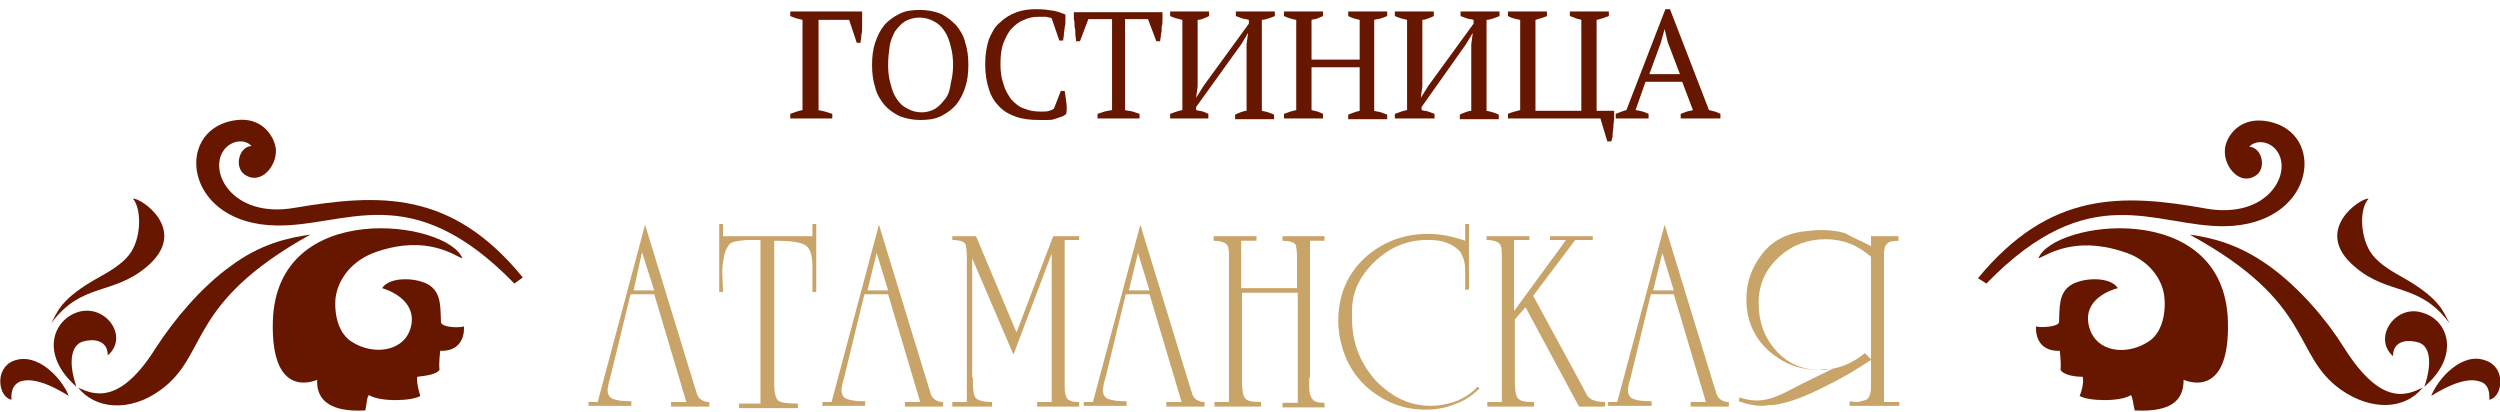
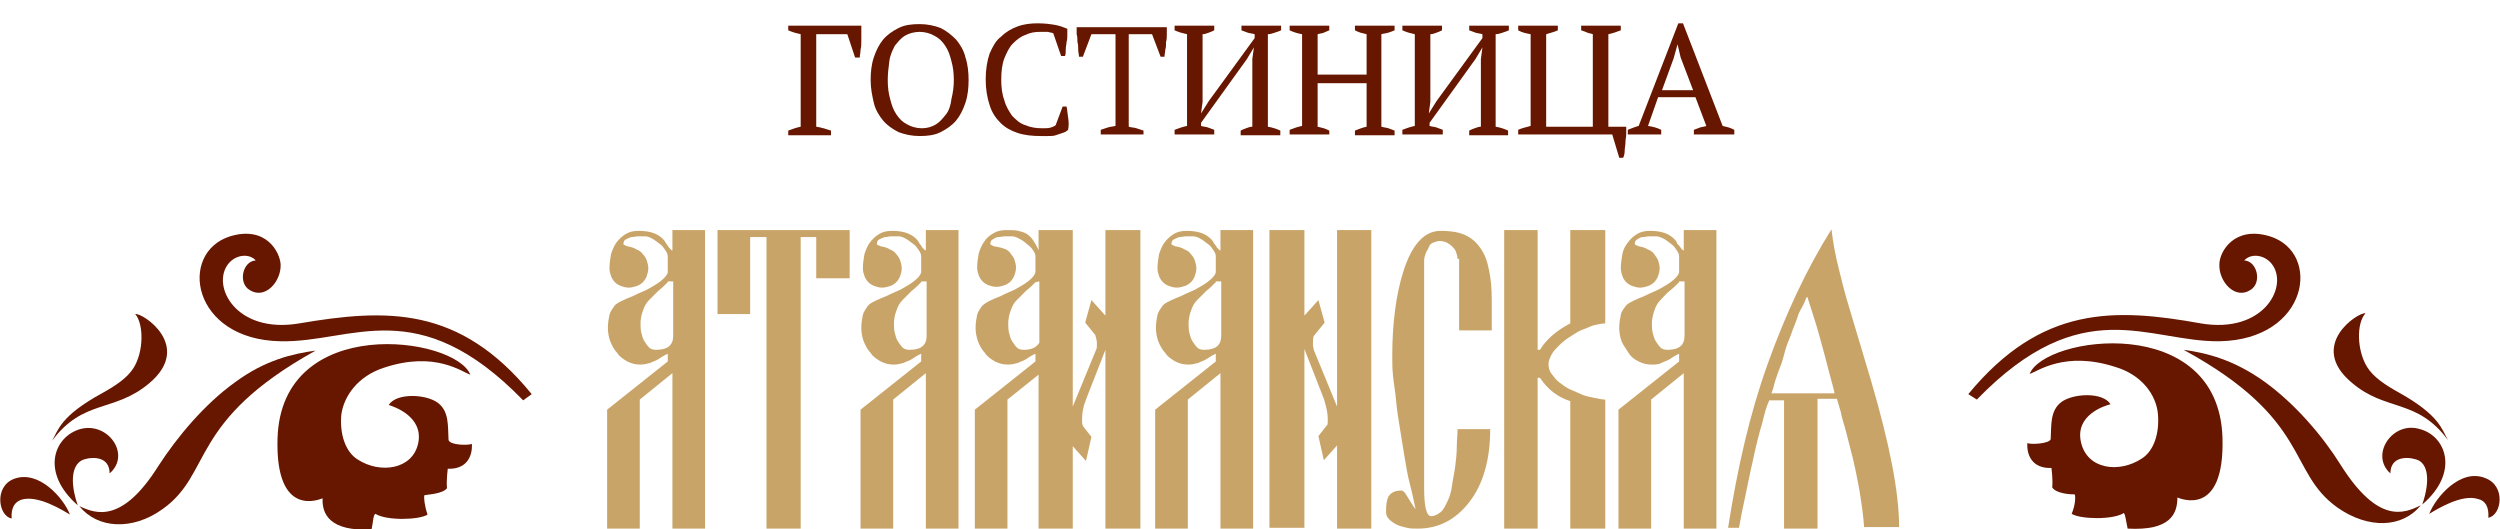
- <svg xmlns="http://www.w3.org/2000/svg" version="1.1" id="hotelAtaman" x="0px" y="0px" viewBox="0 0 327.1 53.8" style="enable-background:new 0 0 327.1 53.8;" xml:space="preserve">
-   <style type="text/css">
- 	.hotel-title-0{fill:#671700;}
- 	.hotel-title-1{fill:#C9A468;}
- </style>
-   <path class="hotel-title-0" d="M67.3,37.1l1.1-0.8c-9.3-11.4-18.7-11-29.9-9.1c-8.2,1.4-11.4-4.9-9.1-7.7c1-1.2,2.7-1.3,3.5-0.4  c-1.7,0.1-2.3,2.9-0.8,3.8c2,1.3,4.1-1.1,4-3.3c-0.1-1.6-1.9-5-6.5-3.6c-6.7,2.1-5,13.3,6.5,13.5C45.3,29.7,53.7,23.1,67.3,37.1  L67.3,37.1z" />
-   <path class="hotel-title-0" d="M6.7,42.3c0.8-1.4,1.1-3.2,6.4-6.1c1.8-1,3.3-2,4.1-3.3c1.3-2.1,1.3-5.6,0.2-6.9c0.9-0.2,7.5,4.1,1.8,8.9  C14.7,38.7,10.7,36.9,6.7,42.3L6.7,42.3z" />
-   <path class="hotel-title-0" d="M1.5,52.3c-1.7-0.3-2.3-4.1,0.3-5.1C5,46,8.2,49.7,9,51.8c-1-0.6-4.2-2.6-6.3-1.9C1.9,50.2,1.4,50.9,1.5,52.3  L1.5,52.3z" />
-   <path class="hotel-title-0" d="M10,50.6c-4.8-4.2-3.1-8.8,0.3-9.8c3.6-1,6.6,3.3,3.8,5.7c0-2.1-2-2.2-3.3-1.8C9.3,45.2,8.9,47.4,10,50.6  L10,50.6z" />
-   <path class="hotel-title-0" d="M10.2,50.7c2.1,1,5.5,2.3,10.2-5.2c2.4-3.7,5.9-7.9,9.8-10.7c3.9-2.9,7.5-3.7,10.4-4.1  c-16.4,9.1-13.2,15.8-19.7,20.4C17,53.9,12.5,53.6,10.2,50.7L10.2,50.7z" />
-   <path class="hotel-title-0" d="M60.5,33.8c-1-0.3-4.5-3.1-11.1-0.9C46,34,44.2,36.6,43.9,39c-0.2,2.4,0.5,4.7,2.1,5.7c2.9,1.9,7.1,1.3,7.8-2.1  c0.7-3.4-3.1-4.7-3.8-4.9c1-1.6,4.8-1.4,6.3-0.3c1.5,1.1,1.3,3,1.4,4.8c0.2,0.7,2.6,0.7,3,0.5c0.1,1.5-0.6,3.3-3.1,3.2  c0,0-0.2,1.5-0.1,2.5c-0.5,0.7-2.3,0.8-2.9,0.9c-0.1,0.3,0,1.3,0.4,2.5c-1.1,0.7-5.3,0.8-6.7-0.1c-0.3,0.1-0.3,1.1-0.5,2  c-5.4,0.3-6.4-2-6.3-4c-0.3,0.1-6.1,2.7-5.8-7.7C36.2,25.8,58.6,28.9,60.5,33.8L60.5,33.8z" />
-   <path class="hotel-title-0" d="M259.9,37.1c13.6-14,22-7.4,31.2-7.5c11.5-0.2,13.2-11.4,6.5-13.5c-4.6-1.4-6.5,2-6.5,3.6c-0.1,2.2,2,4.6,4,3.3  c1.5-0.9,0.9-3.7-0.8-3.8c0.8-0.9,2.5-0.8,3.5,0.4c2.3,2.8-0.9,9.1-9.1,7.7c-11.1-2-20.5-2.3-29.9,9.1L259.9,37.1L259.9,37.1z" />
-   <path class="hotel-title-0" d="M320.5,42.3c-4-5.4-8-3.6-12.4-7.4c-5.7-4.8,0.9-9.1,1.8-8.9c-1.2,1.3-1.1,4.8,0.2,6.9c0.8,1.3,2.3,2.3,4.1,3.3  C319.4,39.1,319.7,40.9,320.5,42.3L320.5,42.3z" />
-   <path class="hotel-title-0" d="M325.7,52.3c0.1-1.4-0.4-2.2-1.3-2.4c-2.1-0.7-5.3,1.3-6.3,1.9c0.8-2.1,4-5.9,7.2-4.6  C328,48.2,327.4,52,325.7,52.3L325.7,52.3z" />
-   <path class="hotel-title-0" d="M317.2,50.6c1.1-3.2,0.7-5.4-0.8-5.8c-1.3-0.4-3.3-0.3-3.3,1.8c-2.7-2.4,0.3-6.8,3.8-5.7  C320.3,41.8,322,46.5,317.2,50.6L317.2,50.6z" />
-   <path class="hotel-title-0" d="M317,50.7c-2.3,2.9-6.7,3.1-10.7,0.3c-6.5-4.6-3.3-11.3-19.8-20.3c3,0.4,6.5,1.3,10.4,4.1s7.5,7,9.8,10.7  C311.5,53.1,314.8,51.8,317,50.7L317,50.7z" />
-   <path class="hotel-title-0" d="M266.7,33.8c1.9-4.9,24.3-8,24.8,8.2c0.3,10.4-5.5,7.8-5.8,7.7c0,2.1-0.9,4.3-6.4,4c-0.2-0.9-0.3-1.9-0.5-2  c-1.4,0.9-5.6,0.8-6.7,0.1c0.5-1.2,0.5-2.2,0.4-2.5c-0.6,0-2.4-0.1-2.9-0.9c0.1-1-0.1-2.5-0.1-2.5c-2.5,0.1-3.2-1.7-3.1-3.2  c0.4,0.2,2.8,0.1,3-0.5c0.1-1.8-0.1-3.7,1.4-4.8s5.3-1.3,6.3,0.3c-0.8,0.2-4.6,1.4-3.8,4.9c0.8,3.5,4.9,4,7.8,2.1  c1.6-1,2.3-3.3,2.1-5.7c-0.2-2.5-2.1-5.1-5.5-6.1C271.2,30.8,267.7,33.5,266.7,33.8L266.7,33.8z" />
-   <g>
-     <path class="hotel-title-0" d="M107,14.4c0.7,0.1,1.3,0.3,1.9,0.5v0.6h-5.5v-0.6c0.5-0.2,1.1-0.4,1.6-0.5V2.6c-0.3-0.1-0.5-0.1-0.8-0.2   c-0.3-0.1-0.6-0.2-0.8-0.3V1.5h9.4c0,0.3,0,0.6,0,0.9c0,0.3,0,0.7,0,1.1c0,0.4,0,0.7-0.1,1.1c0,0.4-0.1,0.7-0.1,1h-0.5l-1-3h-4   V14.4z" />
-     <path class="hotel-title-0" d="M114.1,8.5c0-1,0.1-2,0.4-2.9c0.3-0.9,0.7-1.7,1.2-2.3c0.5-0.6,1.2-1.1,2-1.5c0.8-0.4,1.7-0.5,2.7-0.5   s1.9,0.2,2.7,0.5c0.8,0.4,1.4,0.9,2,1.5c0.5,0.6,1,1.4,1.2,2.3c0.3,0.9,0.4,1.9,0.4,2.9s-0.1,2-0.4,2.9c-0.3,0.9-0.7,1.7-1.2,2.3   c-0.5,0.6-1.2,1.1-2,1.5c-0.8,0.4-1.7,0.5-2.7,0.5s-1.9-0.2-2.7-0.5c-0.8-0.4-1.5-0.9-2-1.5c-0.5-0.6-1-1.4-1.2-2.3   C114.2,10.5,114.1,9.5,114.1,8.5z M116.2,8.5c0,0.9,0.1,1.7,0.3,2.4c0.2,0.8,0.4,1.4,0.8,2c0.4,0.6,0.8,1,1.4,1.3   c0.5,0.3,1.2,0.5,1.9,0.5c0.7,0,1.3-0.2,1.8-0.5c0.5-0.3,0.9-0.8,1.3-1.3s0.6-1.2,0.7-2c0.2-0.8,0.3-1.6,0.3-2.4   c0-0.9-0.1-1.7-0.3-2.4c-0.2-0.8-0.4-1.4-0.8-2s-0.8-1-1.4-1.3c-0.5-0.3-1.2-0.5-1.9-0.5c-0.7,0-1.4,0.2-1.9,0.5   c-0.5,0.3-0.9,0.8-1.3,1.3c-0.3,0.6-0.6,1.2-0.7,2C116.3,6.8,116.2,7.6,116.2,8.5z" />
-     <path class="hotel-title-0" d="M138.8,11.9h0.5c0.1,0.4,0.1,0.8,0.2,1.4c0.1,0.6,0.1,1.1,0,1.6c-0.2,0.2-0.4,0.3-0.7,0.4   c-0.3,0.1-0.6,0.2-0.9,0.3s-0.6,0.1-1,0.1c-0.3,0-0.6,0-0.9,0c-1.1,0-2.1-0.1-3-0.4c-0.9-0.3-1.6-0.7-2.2-1.3   c-0.6-0.6-1.1-1.3-1.4-2.3c-0.3-0.9-0.5-2-0.5-3.3c0-1.3,0.2-2.4,0.5-3.3c0.4-0.9,0.8-1.7,1.5-2.2c0.6-0.6,1.3-1,2.1-1.3   c0.8-0.3,1.7-0.4,2.6-0.4c0.9,0,1.6,0.1,2.2,0.2s1.1,0.3,1.6,0.5c0,0.2,0,0.5,0,0.8c0,0.3,0,0.6-0.1,0.9c0,0.3-0.1,0.6-0.1,0.9   s-0.1,0.6-0.1,0.8h-0.5l-1-2.9c-0.1-0.1-0.4-0.1-0.7-0.2c-0.3,0-0.7,0-1,0c-0.7,0-1.3,0.1-1.9,0.4c-0.6,0.2-1.1,0.6-1.6,1.1   s-0.8,1.2-1.1,1.9c-0.3,0.8-0.4,1.7-0.4,2.8c0,0.9,0.1,1.8,0.4,2.6c0.2,0.8,0.6,1.4,1,2c0.5,0.5,1,1,1.7,1.2   c0.7,0.3,1.4,0.4,2.2,0.4c0.4,0,0.8,0,1.1-0.1s0.5-0.2,0.6-0.3L138.8,11.9z" />
-     <path class="hotel-title-0" d="M149.2,15.5h-5.6v-0.6c0.3-0.1,0.6-0.2,0.9-0.3s0.6-0.1,1-0.2V2.5h-3.1l-1.1,2.9h-0.5c0-0.3-0.1-0.6-0.1-0.9   c0-0.3,0-0.7-0.1-1c0-0.4,0-0.7-0.1-1c0-0.3,0-0.6,0-0.9h11.6c0,0.3,0,0.6,0,0.9c0,0.3,0,0.7-0.1,1c0,0.4,0,0.7-0.1,1   c0,0.3-0.1,0.6-0.1,0.9h-0.5l-1.1-2.9h-3v11.9c0.3,0.1,0.7,0.1,1,0.2c0.3,0.1,0.6,0.2,0.9,0.3V15.5z" />
-     <path class="hotel-title-0" d="M158.2,15.5h-5.1v-0.6c0.5-0.2,1.1-0.4,1.6-0.5V2.6c-0.3-0.1-0.5-0.1-0.8-0.2c-0.3-0.1-0.6-0.2-0.8-0.3V1.5   h5.1v0.6c-0.2,0.1-0.4,0.2-0.7,0.3c-0.2,0.1-0.5,0.2-0.8,0.2v8.7l-0.2,1.5l1-1.6l5.9-8.1V2.6c-0.3-0.1-0.6-0.1-0.9-0.2   c-0.3-0.1-0.5-0.2-0.8-0.3V1.5h5.1v0.6c-0.2,0.1-0.5,0.2-0.8,0.3s-0.6,0.2-0.9,0.2v11.9c0.6,0.1,1.2,0.3,1.6,0.5v0.6h-5.1v-0.6   c0.2-0.1,0.4-0.2,0.7-0.3c0.3-0.1,0.5-0.2,0.8-0.2V5.8l0.2-1.5l-0.9,1.5l-5.9,8.2v0.4c0.3,0.1,0.6,0.1,0.9,0.2   c0.3,0.1,0.5,0.2,0.7,0.3V15.5z" />
-     <path class="hotel-title-0" d="M173,15.5H168v-0.6c0.5-0.2,1.1-0.4,1.6-0.5V2.6c-0.6-0.1-1.2-0.3-1.6-0.5V1.5h5.1v0.6   c-0.2,0.1-0.5,0.2-0.7,0.3s-0.5,0.1-0.8,0.2v5.2h6.3V2.6c-0.3-0.1-0.5-0.1-0.8-0.2s-0.5-0.2-0.7-0.3V1.5h5.1v0.6   c-0.2,0.1-0.5,0.2-0.8,0.3c-0.3,0.1-0.6,0.1-0.9,0.2v11.9c0.3,0.1,0.6,0.1,0.9,0.2c0.3,0.1,0.5,0.2,0.8,0.3v0.6h-5.1v-0.6   c0.5-0.2,1-0.4,1.5-0.5V8.8h-6.3v5.6c0.3,0.1,0.5,0.1,0.8,0.2s0.5,0.2,0.7,0.3V15.5z" />
-     <path class="hotel-title-0" d="M187.6,15.5h-5.1v-0.6c0.5-0.2,1.1-0.4,1.6-0.5V2.6c-0.3-0.1-0.5-0.1-0.8-0.2c-0.3-0.1-0.6-0.2-0.8-0.3V1.5   h5.1v0.6c-0.2,0.1-0.4,0.2-0.7,0.3s-0.5,0.2-0.8,0.2v8.7l-0.2,1.5l1-1.6l5.9-8.1V2.6c-0.3-0.1-0.6-0.1-0.9-0.2   c-0.3-0.1-0.5-0.2-0.8-0.3V1.5h5.1v0.6c-0.2,0.1-0.5,0.2-0.8,0.3s-0.6,0.2-0.9,0.2v11.9c0.6,0.1,1.2,0.3,1.6,0.5v0.6h-5.1v-0.6   c0.2-0.1,0.4-0.2,0.7-0.3c0.3-0.1,0.5-0.2,0.8-0.2V5.8l0.2-1.5l-0.9,1.5L186,14v0.4c0.3,0.1,0.6,0.1,0.9,0.2s0.5,0.2,0.8,0.3V15.5z   " />
-     <path class="hotel-title-0" d="M197.3,15.5v-0.6c0.4-0.2,0.9-0.3,1.6-0.5V2.6c-0.5-0.1-1.1-0.2-1.6-0.5V1.5h5.1v0.6c-0.4,0.2-0.9,0.3-1.5,0.5   v11.9h6V2.6c-0.2-0.1-0.5-0.1-0.7-0.2s-0.5-0.2-0.8-0.3V1.5h5.1v0.6c-0.5,0.2-1.1,0.4-1.6,0.5v11.9h2.3c0,0.3,0,0.6,0,0.9   c0,0.4-0.1,0.7-0.1,1.1c0,0.4-0.1,0.7-0.1,1.1c0,0.4-0.1,0.7-0.2,0.9h-0.5l-0.9-3H197.3z" />
-     <path class="hotel-title-0" d="M215.8,15.5h-4.4v-0.6c0.5-0.2,1-0.4,1.4-0.5l5.1-13.2h0.6l5.1,13.2c0.3,0.1,0.5,0.1,0.8,0.2   c0.3,0.1,0.5,0.2,0.7,0.3v0.6h-5.2v-0.6c0.3-0.1,0.5-0.2,0.8-0.3c0.3-0.1,0.6-0.1,0.8-0.2l-1.4-3.7h-4.8l-1.3,3.7   c0.6,0.1,1.1,0.2,1.7,0.5V15.5z M215.8,9.7h4l-1.6-4.2l-0.4-1.7h0l-0.5,1.8L215.8,9.7z" />
+ <svg xmlns="http://www.w3.org/2000/svg" id="Слой_1" viewBox="0 0 321.6 68">
+   <style>.st0{fill:#671700}.st1{enable-background:new}.st2{fill:#c9a468}</style>
+   <path class="st0" d="M67.3 51.5l1.1-.8c-9.3-11.4-18.7-11-29.9-9.1-8.2 1.4-11.4-4.9-9.1-7.7 1-1.2 2.7-1.3 3.5-.4-1.7.1-2.3 2.9-.8 3.8 2 1.3 4.1-1.1 4-3.3-.1-1.6-1.9-5-6.5-3.6-6.7 2.1-5 13.3 6.5 13.5 9.2.2 17.6-6.4 31.2 7.6zM6.7 56.7c.8-1.4 1.1-3.2 6.4-6.1 1.8-1 3.3-2 4.1-3.3 1.3-2.1 1.3-5.6.2-6.9.9-.2 7.5 4.1 1.8 8.9-4.5 3.8-8.5 2-12.5 7.4zM1.5 66.7c-1.7-.3-2.3-4.1.3-5.1C5 60.4 8.2 64.1 9 66.2c-1-.6-4.2-2.6-6.3-1.9-.8.3-1.3 1-1.2 2.4zM10 65c-4.8-4.2-3.1-8.8.3-9.8 3.6-1 6.6 3.3 3.8 5.7 0-2.1-2-2.2-3.3-1.8-1.5.5-1.9 2.7-.8 5.9z" />
+   <path class="st0" d="M10.2 65.1c2.1 1 5.5 2.3 10.2-5.2 2.4-3.7 5.9-7.9 9.8-10.7 3.9-2.9 7.5-3.7 10.4-4.1-16.4 9.1-13.2 15.8-19.7 20.4-3.9 2.8-8.4 2.5-10.7-.4z" />
+   <path class="st0" d="M60.5 48.2c-1-.3-4.5-3.1-11.1-.9-3.4 1.1-5.2 3.7-5.5 6.1-.2 2.4.5 4.7 2.1 5.7 2.9 1.9 7.1 1.3 7.8-2.1.7-3.4-3.1-4.7-3.8-4.9 1-1.6 4.8-1.4 6.3-.3 1.5 1.1 1.3 3 1.4 4.8.2.7 2.6.7 3 .5.1 1.5-.6 3.3-3.1 3.2 0 0-.2 1.5-.1 2.5-.5.7-2.3.8-2.9.9-.1.3 0 1.3.4 2.5-1.1.7-5.3.8-6.7-.1-.3.1-.3 1.1-.5 2-5.4.3-6.4-2-6.3-4-.3.1-6.1 2.7-5.8-7.7.5-16.2 22.9-13.1 24.8-8.2zM254.3 51.4c13.6-14 22-7.4 31.2-7.5 11.5-.2 13.2-11.4 6.5-13.5-4.6-1.4-6.5 2-6.5 3.6-.1 2.2 2 4.6 4 3.3 1.5-.9.9-3.7-.8-3.8.8-.9 2.5-.8 3.5.4 2.3 2.8-.9 9.1-9.1 7.7-11.1-2-20.5-2.3-29.9 9.1l1.1.7zM314.9 56.6c-4-5.4-8-3.6-12.4-7.4-5.7-4.8.9-9.1 1.8-8.9-1.2 1.3-1.1 4.8.2 6.9.8 1.3 2.3 2.3 4.1 3.3 5.2 2.9 5.5 4.7 6.3 6.1zM320.1 66.6c.1-1.4-.4-2.2-1.3-2.4-2.1-.7-5.3 1.3-6.3 1.9.8-2.1 4-5.9 7.2-4.6 2.7 1 2.1 4.8.4 5.1zM311.6 64.9c1.1-3.2.7-5.4-.8-5.8-1.3-.4-3.3-.3-3.3 1.8-2.7-2.4.3-6.8 3.8-5.7 3.4.9 5.1 5.6.3 9.7z" />
+   <path class="st0" d="M311.4 65c-2.3 2.9-6.7 3.1-10.7.3-6.5-4.6-3.3-11.3-19.8-20.3 3 .4 6.5 1.3 10.4 4.1s7.5 7 9.8 10.7c4.8 7.6 8.1 6.3 10.3 5.2z" />
+   <path class="st0" d="M261.1 48.1c1.9-4.9 24.3-8 24.8 8.2.3 10.4-5.5 7.8-5.8 7.7 0 2.1-.9 4.3-6.4 4-.2-.9-.3-1.9-.5-2-1.4.9-5.6.8-6.7.1.5-1.2.5-2.2.4-2.5-.6 0-2.4-.1-2.9-.9.1-1-.1-2.5-.1-2.5-2.5.1-3.2-1.7-3.1-3.2.4.2 2.8.1 3-.5.1-1.8-.1-3.7 1.4-4.8s5.3-1.3 6.3.3c-.8.2-4.6 1.4-3.8 4.9.8 3.5 4.9 4 7.8 2.1 1.6-1 2.3-3.3 2.1-5.7-.2-2.5-2.1-5.1-5.5-6.1-6.5-2.1-10 .6-11 .9z" />
+   <g class="st1">
+     <path class="st2" d="M81.9 32.1c.3.1.6.3.8.6.2.2.4.5.5.8.1.3.2.7.2 1 0 .4-.1.7-.2 1-.1.3-.3.6-.5.8-.2.2-.5.4-.8.5s-.7.2-1 .2c-.4 0-.7-.1-1-.2s-.6-.3-.8-.5c-.2-.2-.4-.5-.5-.8-.1-.3-.2-.6-.2-1 0-.6.1-1.2.2-1.8.2-.6.4-1.1.7-1.5.3-.4.7-.8 1.2-1.1.5-.3 1-.4 1.7-.4 1.5 0 2.6.4 3.3 1.3 0 0 .1.1.1.2.1.1.2.3.3.4.1.2.2.3.3.4l.2.2h.1v-2.6h4.2V68h-4.2V48l-4.2 3.4V68h-4.2V52.7l7.8-6.2v-1l-.4.2c-.2.1-.5.3-.8.5s-.7.3-1.1.5c-.4.1-.8.2-1.2.2-.6 0-1.1-.1-1.7-.4-.5-.3-1-.6-1.3-1.1-.4-.4-.7-1-.9-1.5s-.3-1.2-.3-1.7c0-.7.1-1.2.2-1.7.1-.4.4-.8.6-1.1s.6-.5 1-.7c.4-.2.9-.4 1.4-.6.4-.2.8-.4 1.3-.6.5-.2 1-.5 1.5-.8s.9-.6 1.2-.9.5-.6.5-.8v-2c0-.3-.1-.5-.3-.8-.2-.3-.4-.6-.7-.8s-.6-.5-1-.7c-.3-.2-.7-.3-.9-.3h-.9c-.3 0-.6.1-.9.1-.3.1-.5.2-.7.3-.2.1-.3.3-.3.6 0 0 0 .1.1.1s.1.1.2.1.2.1.2.1h.1c.5.1.8.2 1.1.4zm4 4.2c-.4.4-.8.8-1.2 1.1l-1.2 1.2c-.4.4-.6.8-.8 1.4-.2.5-.3 1.1-.3 1.6 0 .4 0 .8.1 1.2.1.4.2.8.4 1.1.2.3.4.6.6.8.2.2.5.3.9.3 1.5 0 2.2-.6 2.2-1.8v-7h-.7zM105 35.8v-5.3h-2V68h-4.4V30.5h-2.1v9.9h-4.2V29.6h17v6.2H105zM114.5 32.1c.3.1.6.3.8.6.2.2.4.5.5.8.1.3.2.7.2 1 0 .4-.1.7-.2 1-.1.3-.3.6-.5.8-.2.2-.5.4-.8.5s-.7.2-1 .2c-.4 0-.7-.1-1-.2s-.6-.3-.8-.5c-.2-.2-.4-.5-.5-.8-.1-.3-.2-.6-.2-1 0-.6.1-1.2.2-1.8.2-.6.4-1.1.7-1.5.3-.4.7-.8 1.2-1.1.5-.3 1-.4 1.7-.4 1.5 0 2.6.4 3.3 1.3 0 0 .1.1.1.2.1.1.2.3.3.4.1.2.2.3.3.4l.2.2h.1v-2.6h4.2V68h-4.2V48l-4.2 3.4V68h-4.2V52.7l7.8-6.2v-1l-.4.2c-.2.1-.5.3-.8.5s-.7.3-1.1.5c-.4.1-.8.2-1.2.2-.6 0-1.1-.1-1.7-.4-.5-.3-1-.6-1.3-1.1-.4-.4-.7-1-.9-1.5s-.3-1.2-.3-1.7c0-.7.1-1.2.2-1.7.1-.4.4-.8.6-1.1s.6-.5 1-.7c.4-.2.9-.4 1.4-.6.4-.2.8-.4 1.3-.6.5-.2 1-.5 1.5-.8s.9-.6 1.2-.9.5-.6.5-.8v-2c0-.3-.1-.5-.3-.8-.2-.3-.4-.6-.7-.8s-.6-.5-1-.7c-.3-.2-.7-.3-.9-.3h-.9c-.3 0-.6.1-.9.1-.3.1-.5.2-.7.3-.2.1-.3.3-.3.6 0 0 0 .1.1.1s.1.1.2.1.2.1.2.1h.1c.5.1.8.2 1.1.4zm4 4.2c-.4.4-.8.8-1.2 1.1l-1.2 1.2c-.4.4-.6.8-.8 1.4-.2.5-.3 1.1-.3 1.6 0 .4 0 .8.1 1.2.1.4.2.8.4 1.1.2.3.4.6.6.8.2.2.5.3.9.3 1.5 0 2.2-.6 2.2-1.8v-7h-.7zM129.2 32c.3.1.6.3.8.6s.4.5.5.8c.1.3.2.7.2 1 0 .4-.1.7-.2 1-.1.3-.3.6-.5.8-.2.2-.5.4-.8.5-.3.1-.7.2-1 .2-.4 0-.7-.1-1-.2-.3-.1-.6-.3-.8-.5-.2-.2-.4-.5-.5-.8-.1-.3-.2-.6-.2-1 0-.6.1-1.2.2-1.8.2-.6.4-1.1.7-1.5.3-.5.7-.8 1.2-1.1.5-.3 1-.4 1.7-.4.6 0 1.1 0 1.5.1.4.1.8.2 1.1.4s.6.5.8.8c.2.3.5.8.7 1.3v-2.6h4.4v22.7l3-7.3c.1-.2.1-.3.1-.5v-.4c0-.3-.1-.6-.2-1l-1.3-1.6.8-2.9 1.8 2v-11h4.5V68h-4.5V45l-2.5 6.4c-.4 1-.5 1.8-.5 2.5v.5c0 .1.1.3.1.4l1.1 1.4-.7 3.1-1.7-1.9V68h-4.4V48.2l-4 3.2V68h-4.2V52.7l7.8-6.2v-1l-.4.2c-.2.1-.5.3-.8.5-.3.2-.7.3-1.1.5-.4.1-.8.2-1.2.2-.6 0-1.1-.1-1.7-.4-.5-.3-1-.6-1.3-1.1-.4-.4-.7-1-.9-1.5-.2-.6-.3-1.2-.3-1.7 0-.7.1-1.2.2-1.7.1-.4.4-.8.6-1.1.3-.3.6-.5 1-.7.4-.2.9-.4 1.4-.6.4-.2.8-.4 1.3-.6.5-.2 1-.5 1.5-.8.5-.3.9-.6 1.2-.9.3-.3.5-.6.5-.9V33c0-.3-.1-.5-.3-.8-.2-.3-.5-.6-.8-.8-.3-.3-.6-.5-1-.7-.3-.2-.7-.3-.9-.3h-.9c-.4 0-.6.1-.9.1s-.5.2-.7.3c-.2.1-.3.3-.3.6 0 0 0 .1.1.1s.1.1.2.1.1.1.2.1h.1c.6.1.9.2 1.2.3zm4 4.3c-.4.4-.8.8-1.2 1.1l-1.2 1.2c-.4.4-.6.8-.8 1.4-.2.5-.3 1.1-.3 1.6 0 .4 0 .8.1 1.2.1.4.2.8.4 1.1.2.3.4.6.6.8.2.2.5.3.9.3 1 0 1.6-.3 2-.9v-7.9l-.5.1zM152.4 32.1c.3.1.6.3.8.6.2.2.4.5.5.8.1.3.2.7.2 1 0 .4-.1.7-.2 1-.1.3-.3.6-.5.8-.2.2-.5.4-.8.5s-.7.2-1 .2c-.4 0-.7-.1-1-.2s-.6-.3-.8-.5c-.2-.2-.4-.5-.5-.8-.1-.3-.2-.6-.2-1 0-.6.1-1.2.2-1.8.2-.6.4-1.1.7-1.5.3-.4.7-.8 1.2-1.1.5-.3 1-.4 1.7-.4 1.5 0 2.6.4 3.3 1.3 0 0 .1.1.1.2.1.1.2.3.3.4.1.2.2.3.3.4l.2.2h.1v-2.6h4.2V68H157V48l-4.2 3.4V68h-4.2V52.7l7.8-6.2v-1l-.4.2c-.2.1-.5.3-.8.5s-.7.3-1.1.5c-.4.1-.8.2-1.2.2-.6 0-1.1-.1-1.7-.4-.5-.3-1-.6-1.3-1.1-.4-.4-.7-1-.9-1.5s-.3-1.2-.3-1.7c0-.7.1-1.2.2-1.7.1-.4.4-.8.6-1.1s.6-.5 1-.7c.4-.2.9-.4 1.4-.6.4-.2.8-.4 1.3-.6.5-.2 1-.5 1.5-.8s.9-.6 1.2-.9.5-.6.5-.8v-2c0-.3-.1-.5-.3-.8-.2-.3-.4-.6-.7-.8s-.6-.5-1-.7c-.3-.2-.7-.3-.9-.3h-.9c-.3 0-.6.1-.9.1-.3.1-.5.2-.7.3-.2.1-.3.3-.3.6 0 0 0 .1.1.1s.1.1.2.1.2.1.2.1h.1c.5.1.8.2 1.1.4zm4 4.2c-.4.4-.8.8-1.2 1.1l-1.2 1.2c-.4.4-.6.8-.8 1.4-.2.5-.3 1.1-.3 1.6 0 .4 0 .8.1 1.2.1.4.2.8.4 1.1.2.3.4.6.6.8.2.2.5.3.9.3 1.5 0 2.2-.6 2.2-1.8v-7h-.7zM172 52.3V29.6h4.4V68H172V57.3l-1.7 1.9-.7-3.1 1.1-1.4c.1-.1.1-.2.1-.4v-.5c0-.7-.2-1.5-.5-2.5l-2.5-6.4v23h-4.5V29.6h4.5v11l1.8-2 .8 2.9-1.3 1.6c-.2.2-.2.5-.2 1v.4c0 .1.1.3.1.5l3 7.3zM187.5 33.3c0-.3-.1-.6-.2-.9s-.3-.5-.5-.7-.5-.4-.7-.5-.6-.2-.9-.2c-.3 0-.5.1-.8.2s-.5.3-.6.6-.3.5-.4.8-.2.6-.2.9v29.2c0 2.5.3 3.7.9 3.7.4 0 .8-.2 1.2-.5s.6-.8.9-1.4.5-1.3.6-2.1.3-1.6.4-2.4.2-1.7.2-2.5.1-1.6.1-2.3h4.2c0 3.9-.9 7.1-2.7 9.4-1.7 2.2-3.9 3.4-6.6 3.4-.5 0-1 0-1.4-.1s-.9-.2-1.3-.4-.7-.4-1-.7-.4-.6-.4-1c0-.9.1-1.5.3-1.9.3-.5.8-.8 1.7-.8.1 0 .3.1.5.4s.3.5.5.8.3.5.5.8.3.4.3.4c-.2-.9-.4-2-.7-3.1s-.5-2.3-.7-3.5-.4-2.4-.6-3.7-.4-2.4-.5-3.6-.3-2.2-.4-3.2-.1-1.9-.1-2.6c0-4.3.5-7.9 1.4-10.8 1.1-3.5 2.7-5.3 4.8-5.3 1.5 0 2.6.2 3.5.7s1.5 1.2 2 2.1.7 1.9.9 3.1.2 2.5.2 3.9v3h-4.2v-9.2zM193.5 68V29.6h4.3V45h.3c.8-1.3 2-2.4 3.9-3.4v-12h4.5v12c-.3 0-.8.1-1.3.2s-1 .4-1.6.6-1.1.6-1.6.9-1 .7-1.4 1.1-.8.8-1 1.2-.4.8-.4 1.2c0 .5.1.9.4 1.3s.6.8 1 1.1.9.7 1.4.9 1.1.5 1.6.7 1.1.3 1.6.4.9.2 1.3.2V68H202V51.6c-1.6-.5-2.9-1.5-3.9-3h-.3V68h-4.3zM212 32.1c.3.1.6.3.8.6s.4.5.5.8.2.7.2 1c0 .4-.1.7-.2 1s-.3.6-.5.8-.5.4-.8.5-.7.2-1 .2c-.4 0-.7-.1-1-.2s-.6-.3-.8-.5-.4-.5-.5-.8-.2-.6-.2-1c0-.6.1-1.2.2-1.8s.4-1.1.7-1.5.7-.8 1.2-1.1 1-.4 1.7-.4c1.5 0 2.6.4 3.3 1.3 0 0 .1.1.1.2s.2.3.3.4.2.3.3.4l.2.2h.1v-2.6h4.2V68h-4.2V48l-4.2 3.4V68h-4.2V52.7l7.8-6.2v-1l-.4.2c-.2.1-.5.3-.8.5s-.7.3-1.1.5-.8.2-1.2.2c-.6 0-1.1-.1-1.7-.4s-1-.6-1.3-1.1-.7-1-.9-1.5-.3-1.2-.3-1.7c0-.7.1-1.2.2-1.7s.4-.8.6-1.1.6-.5 1-.7.9-.4 1.4-.6c.4-.2.8-.4 1.3-.6s1-.5 1.5-.8.9-.6 1.2-.9.5-.6.5-.8v-2c0-.3-.1-.5-.3-.8s-.4-.6-.7-.8-.6-.5-1-.7-.7-.3-.9-.3h-.9c-.4 0-.6.1-.9.1s-.5.2-.7.3-.3.3-.3.6c0 0 0 .1.1.1s.1.1.2.1.2.1.2.1h.1c.5.1.8.2 1.1.4zm4 4.2c-.4.4-.8.8-1.2 1.1s-.8.8-1.2 1.2c-.4.4-.6.8-.8 1.4s-.3 1.1-.3 1.6c0 .4 0 .8.1 1.2s.2.8.4 1.1.4.6.6.8.5.3.9.3c1.5 0 2.2-.6 2.2-1.8v-7h-.7zM229.5 68V51.5h-1.9c-.3.6-.6 1.6-.9 2.9-.4 1.3-.8 2.9-1.2 4.8-.4 1.7-.7 3.3-1 4.7-.3 1.4-.6 2.8-.8 4h-1.4c1.2-7.7 2.8-14.7 5.1-21.1s5-12.2 8.2-17.3c.2 1.7.5 3.3.9 4.9s.8 3.3 1.3 4.9l2.9 9.7c1.2 4.1 2.1 7.7 2.7 10.8s.9 5.8.9 8h-4.5c-.1-1.4-.3-2.9-.6-4.7-.3-1.7-.7-3.7-1.3-5.9-.2-.8-.4-1.6-.6-2.3s-.4-1.3-.5-1.9l-.5-1.7h-2.5V68h-4.3zm6.5-17.4c-.1-.6-.4-1.5-.7-2.7s-.7-2.7-1.2-4.5c-.3-1.1-.6-2.1-.9-3s-.5-1.6-.7-2.2c-.1 0-.2.2-.3.5s-.3.7-.6 1.2-.4 1.1-.7 1.8-.5 1.4-.8 2.1-.5 1.4-.7 2.2-.5 1.4-.7 2-.4 1.1-.5 1.6-.3.8-.3 1h8.1z" />
  </g>
-   <g>
-     <path class="hotel-title-1" d="M77,53.2v-0.6h1.2l6.2-23.2l6.4,20.9c0.2,0.7,0.4,1.2,0.4,1.3c0.3,0.7,0.9,1,1.6,1v0.6h-5v-0.6l2,0l-4.2-14.1   h-3.1l-2.7,11.1c-0.1,0.2-0.1,0.4-0.2,0.7c0,0.3-0.1,0.5-0.1,0.7c0,0.6,0.2,1,0.7,1.2c0.5,0.2,1.3,0.3,2.4,0.3v0.6H77z M82.9,38   l2.7,0L84,33L82.9,38z" />
-     <path class="hotel-title-1" d="M99.6,31.4H98c-0.7,0-1.3,0.1-1.8,0.2c-0.5,0.1-0.8,0.3-1,0.7c-0.2,0.3-0.4,0.8-0.5,1.4   c-0.1,0.6-0.2,1.2-0.2,1.8l0.1,2.7h-0.5v-8.9h0.5v1.6h11.7v-1.6h0.5v8.9h-0.5v-3.3c0-1.5-0.3-2.4-0.9-2.8c-0.6-0.4-1.9-0.6-4.1-0.6   v18v0.8c0,1.1,0.2,1.8,0.5,2.1c0.4,0.3,1.2,0.4,2.6,0.4v0.6h-7.7v-0.6h2.8V31.4z" />
-     <path class="hotel-title-1" d="M107.6,53.2v-0.6h1.2l6.2-23.2l6.4,20.9c0.2,0.7,0.4,1.2,0.4,1.3c0.3,0.7,0.9,1,1.6,1v0.6h-5v-0.6l2,0   l-4.2-14.1h-3.1l-2.7,11.1c-0.1,0.2-0.1,0.4-0.2,0.7c0,0.3-0.1,0.5-0.1,0.7c0,0.6,0.2,1,0.7,1.2c0.5,0.2,1.3,0.3,2.4,0.3v0.6H107.6   z M113.5,38l2.7,0l-1.5-4.9L113.5,38z" />
-     <path class="hotel-title-1" d="M127.3,49.4V50c0,1.1,0.1,1.8,0.4,2.1s1,0.5,2.1,0.5v0.6h-5.2v-0.6h1.9v-19c0-0.9-0.1-1.5-0.2-1.7   c-0.2-0.3-0.8-0.5-1.7-0.5v-0.5h3.1l5.3,12.6l4.8-12.6h3.4v0.5h-1.9v18v1.2c0,0.7,0.1,1.2,0.3,1.5c0.2,0.3,0.7,0.5,1.4,0.5h0.2v0.6   h-5.5v-0.6h1.9V33.2l-5,13.2l-5.4-12.6V49.4z" />
-     <path class="hotel-title-1" d="M141.8,53.2v-0.6h1.2l6.2-23.2l6.4,20.9c0.2,0.7,0.4,1.2,0.4,1.3c0.3,0.7,0.9,1,1.6,1v0.6h-5v-0.6l2,0   l-4.2-14.1h-3.1l-2.7,11.1c-0.1,0.2-0.1,0.4-0.2,0.7c0,0.3-0.1,0.5-0.1,0.7c0,0.6,0.2,1,0.7,1.2c0.5,0.2,1.3,0.3,2.4,0.3v0.6H141.8   z M147.7,38l2.7,0l-1.5-4.9L147.7,38z" />
-     <path class="hotel-title-1" d="M171.3,49.4v1.2c0,0.7,0.1,1.2,0.4,1.6s0.8,0.5,1.6,0.5v0.6h-5.5v-0.6h2V38.3h-7.3v11.1v0.4   c0,1.2,0.1,1.9,0.4,2.3c0.3,0.4,1,0.5,2.1,0.5v0.6h-6.1v-0.6h1.9V33.3c0-0.7-0.1-1.2-0.4-1.4c-0.2-0.2-0.8-0.4-1.6-0.4v-0.6h5.6   v0.6h-2v6.2h7.3v-4c0-0.9-0.1-1.5-0.2-1.7c-0.2-0.3-0.8-0.5-1.7-0.5v-0.6h5.5v0.6h-1.9V49.4z" />
-     <path class="hotel-title-1" d="M193.6,50.8c-1,1-2.1,1.7-3.3,2.1c-1.2,0.5-2.5,0.7-3.8,0.7c-2.6,0-4.9-0.8-7-2.4c-2.2-1.7-3.5-3.9-4.1-6.6   c-0.1-0.4-0.2-0.9-0.2-1.3c-0.1-0.5-0.1-0.9-0.1-1.3c0-3.3,1.1-6,3.4-8.2c2.3-2.1,5.1-3.2,8.3-3.2c1.6,0,3.2,0.3,4.9,0.9v-2.2h0.5   v8.6h-0.5v-2c0-0.6,0-1.2-0.1-1.6c-0.1-0.5-0.3-0.9-0.5-1.3c-0.4-0.5-1-0.9-1.7-1.2c-0.8-0.3-1.5-0.4-2.3-0.4h-0.4   c-2.5,0-4.8,0.9-6.8,2.8c-2,1.9-3,4-3,6.5v1c0,3.2,1.1,5.9,3.2,8.2c2.1,2.1,4.4,3.2,7.1,3.2c1.1,0,2.2-0.2,3.3-0.6   c1-0.4,2-1,2.8-1.9L193.6,50.8z" />
-     <path class="hotel-title-1" d="M198.2,41.8v7.6v0.4c0,1.2,0.1,1.9,0.4,2.3c0.3,0.4,1,0.5,2.1,0.5v0.6h-6.1v-0.6h1.9V33.2   c0-0.7-0.1-1.2-0.4-1.4c-0.2-0.2-0.8-0.4-1.6-0.4v-0.5h5.6v0.5h-2v9.3l6.8-9.3h-2.1v-0.5h5.6v0.5h-2.3l-5.5,7.3l6.3,11.6   c0.5,1,0.8,1.5,0.8,1.5c0.4,0.5,1.1,0.8,2.3,0.8v0.6h-3.4l-7-13L198.2,41.8z" />
-     <path class="hotel-title-1" d="M210.4,53.2v-0.6h1.2l6.2-23.2l6.4,20.9c0.2,0.7,0.4,1.2,0.4,1.3c0.3,0.7,0.9,1,1.6,1v0.6h-5v-0.6l2,0   l-4.2-14.1H216l-2.7,11.1c-0.1,0.2-0.1,0.4-0.2,0.7c0,0.3-0.1,0.5-0.1,0.7c0,0.6,0.2,1,0.7,1.2c0.5,0.2,1.3,0.3,2.4,0.3v0.6H210.4z    M216.3,38l2.7,0l-1.5-4.9L216.3,38z" />
-     <path class="hotel-title-1" d="M244.8,32.2v-1.3h3.6v0.6c-0.7,0-1.3,0.1-1.5,0.4c-0.3,0.3-0.4,0.7-0.4,1.4V34v18.6h2v0.5h-6.5v-0.6l0.8,0.1   c0.4,0,0.7-0.1,1.1-0.2c0.4-0.1,0.6-0.3,0.7-0.6c0.1-0.3,0.2-0.6,0.2-1s0-0.9,0-1.5v-2.2c-1.8,1.2-3.8,2.4-5.9,3.4   c-2.5,1.3-4.6,2.1-6.3,2.4c-0.1,0-0.4,0.1-0.9,0.1s-0.8,0.1-1.2,0.1c-0.9,0-1.9-0.2-3-0.6l0.1-0.5c0.9,0.3,1.6,0.4,2.2,0.4   c0.9,0,1.9-0.2,3-0.7c0.3-0.1,1.3-0.6,3-1.5l4.1-2c-0.3,0.1-0.7,0.1-1.1,0.1c-0.4,0-0.7,0.1-0.9,0.1c-2.5,0-4.7-0.9-6.6-2.6   c-1.8-1.7-2.8-3.9-2.8-6.6v-0.1c0-2.2,0.7-4.1,2-5.8c1.3-1.7,3.1-2.7,5.3-3c0.9-0.1,1.7-0.2,2.4-0.2c1.1,0,2.2,0.1,3.2,0.4   C242.6,31.2,243.7,31.6,244.8,32.2z M244.8,33.6c-0.8-0.7-1.7-1.3-2.7-1.7c-1-0.4-2.1-0.6-3.2-0.6c-2.3,0-4.3,0.7-6,2.2   c-1.8,1.6-2.8,3.6-2.8,6.1c0,2.6,0.8,4.7,2.4,6.4c1.5,1.6,3.4,2.4,5.6,2.4c2.1,0,4.1-0.7,5.9-2.2l0.8,0.8V33.6z" />
-   </g>
+   <path class="st0" d="M105 16.3c.7.1 1.3.3 1.9.5v.6h-5.5v-.6c.5-.2 1.1-.4 1.6-.5V4.4c-.3-.1-.5-.1-.8-.2-.3-.1-.6-.2-.8-.3v-.6h9.4v2c0 .4 0 .7-.1 1.1 0 .4-.1.7-.1 1h-.6l-1-3h-4v11.9zM112 10.3c0-1 .1-2 .4-2.9.3-.9.7-1.7 1.2-2.3.5-.6 1.2-1.1 2-1.5.8-.4 1.7-.5 2.7-.5s1.9.2 2.7.5c.8.4 1.4.9 2 1.5.5.6 1 1.4 1.2 2.3.3.9.4 1.9.4 2.9s-.1 2-.4 2.9c-.3.9-.7 1.7-1.2 2.3-.5.6-1.2 1.1-2 1.5-.8.4-1.7.5-2.7.5s-1.9-.2-2.7-.5c-.8-.4-1.5-.9-2-1.5s-1-1.4-1.2-2.3c-.2-.9-.4-1.8-.4-2.9zm2.2 0c0 .9.1 1.7.3 2.4.2.8.4 1.4.8 2 .4.6.8 1 1.4 1.3.5.3 1.2.5 1.9.5s1.3-.2 1.8-.5.9-.8 1.3-1.3.6-1.2.7-2c.2-.8.3-1.6.3-2.4 0-.9-.1-1.7-.3-2.4-.2-.8-.4-1.4-.8-2s-.8-1-1.4-1.3c-.5-.3-1.2-.5-1.9-.5s-1.4.2-1.9.5-.9.8-1.3 1.3c-.3.6-.6 1.2-.7 2-.1.8-.2 1.6-.2 2.4zM136.7 13.7h.5c.1.4.1.8.2 1.4.1.6.1 1.1 0 1.6-.2.2-.4.3-.7.4l-.9.3c-.3.1-.6.1-1 .1h-.9c-1.1 0-2.1-.1-3-.4-.9-.3-1.6-.7-2.2-1.3-.6-.6-1.1-1.3-1.4-2.3-.3-.9-.5-2-.5-3.3 0-1.3.2-2.4.5-3.3.4-.9.8-1.7 1.5-2.2.6-.6 1.3-1 2.1-1.3.8-.3 1.7-.4 2.6-.4.9 0 1.6.1 2.2.2s1.1.3 1.6.5v.8c0 .3 0 .6-.1.9 0 .3-.1.6-.1.9s0 .7-.1.9h-.5l-1-2.9c-.1-.1-.4-.1-.7-.2h-1c-.7 0-1.3.1-1.9.4-.6.2-1.1.6-1.6 1.1s-.8 1.2-1.1 1.9c-.3.8-.4 1.7-.4 2.8 0 .9.1 1.8.4 2.6.2.8.6 1.4 1 2 .5.5 1 1 1.7 1.2.7.3 1.4.4 2.2.4.4 0 .8 0 1.1-.1s.5-.2.6-.3l.9-2.4zM147.2 17.3h-5.6v-.6l.9-.3c.3-.1.6-.1 1-.2V4.4h-3.1l-1.1 2.9h-.5c0-.3-.1-.6-.1-.9 0-.3 0-.7-.1-1 0-.4 0-.7-.1-1v-.9h11.6v.9c0 .3 0 .7-.1 1 0 .4 0 .7-.1 1 0 .3-.1.6-.1.9h-.5l-1.1-2.9h-3v11.9c.3.1.7.1 1 .2l.9.3v.5zM156.2 17.3h-5.1v-.6c.5-.2 1.1-.4 1.6-.5V4.4c-.3-.1-.5-.1-.8-.2-.3-.1-.6-.2-.8-.3v-.6h5.1v.6c-.2.1-.4.2-.7.3s-.5.2-.8.2v8.7l-.2 1.5 1-1.6 5.9-8.1v-.5c-.3-.1-.6-.1-.9-.2-.3-.1-.5-.2-.8-.3v-.6h5.1v.6c-.2.1-.5.2-.8.3-.3.1-.6.2-.9.2v11.9c.6.1 1.2.3 1.6.5v.6h-5.1v-.6c.2-.1.4-.2.7-.3.3-.1.5-.2.8-.2V7.6l.2-1.5-.9 1.5-5.9 8.2v.4c.3.1.6.1.9.2s.5.2.8.3v.6zM171 17.3h-5.1v-.6c.5-.2 1.1-.4 1.6-.5V4.4c-.6-.1-1.2-.3-1.6-.5v-.6h5.1v.6c-.2.1-.5.2-.7.3s-.5.1-.8.2v5.2h6.3V4.4c-.3-.1-.5-.1-.8-.2s-.5-.2-.7-.3v-.6h5.1v.6c-.2.1-.5.2-.8.3-.3.1-.6.1-.9.2v11.9c.3.1.6.1.9.2.3.1.5.2.8.3v.6h-5.1v-.6c.5-.2 1-.4 1.5-.5v-5.6h-6.3v5.6c.3.1.5.1.8.2s.5.2.7.3v.5zM185.5 17.3h-5.1v-.6c.5-.2 1.1-.4 1.6-.5V4.4c-.3-.1-.5-.1-.8-.2-.3-.1-.6-.2-.8-.3v-.6h5.1v.6c-.2.1-.4.2-.7.3s-.5.2-.8.2v8.7l-.2 1.5 1-1.6 5.9-8.1v-.5c-.3-.1-.6-.1-.9-.2-.3-.1-.5-.2-.8-.3v-.6h5.1v.6c-.2.1-.5.2-.8.3s-.6.2-.9.2v11.9c.6.1 1.2.3 1.6.5v.6h-5v-.6c.2-.1.4-.2.7-.3.3-.1.5-.2.8-.2V7.6l.2-1.5-.9 1.5-5.9 8.2v.4c.3.1.6.1.9.2s.5.2.8.3v.6zM195.3 17.3v-.6c.4-.2.9-.3 1.6-.5V4.4c-.5-.1-1.1-.2-1.6-.5v-.6h5.1v.6c-.4.2-.9.3-1.5.5v11.9h6V4.4c-.2-.1-.5-.1-.7-.2s-.5-.2-.8-.3v-.6h5.1v.6c-.5.2-1.1.4-1.6.5v11.9h2.3v.9c0 .4-.1.7-.1 1.1 0 .4-.1.7-.1 1.1 0 .4-.1.7-.2.9h-.5l-.9-3h-12.1zM213.8 17.3h-4.4v-.6c.5-.2 1-.4 1.4-.5L215.9 3h.6l5.1 13.2c.3.1.5.1.8.2.3.1.5.2.7.3v.6h-5.2v-.6c.3-.1.5-.2.8-.3.3-.1.6-.1.8-.2l-1.4-3.7h-4.8l-1.3 3.7c.6.1 1.1.2 1.7.5v.6zm0-5.7h4l-1.6-4.2-.4-1.7-.5 1.8-1.5 4.1z" />
</svg>
